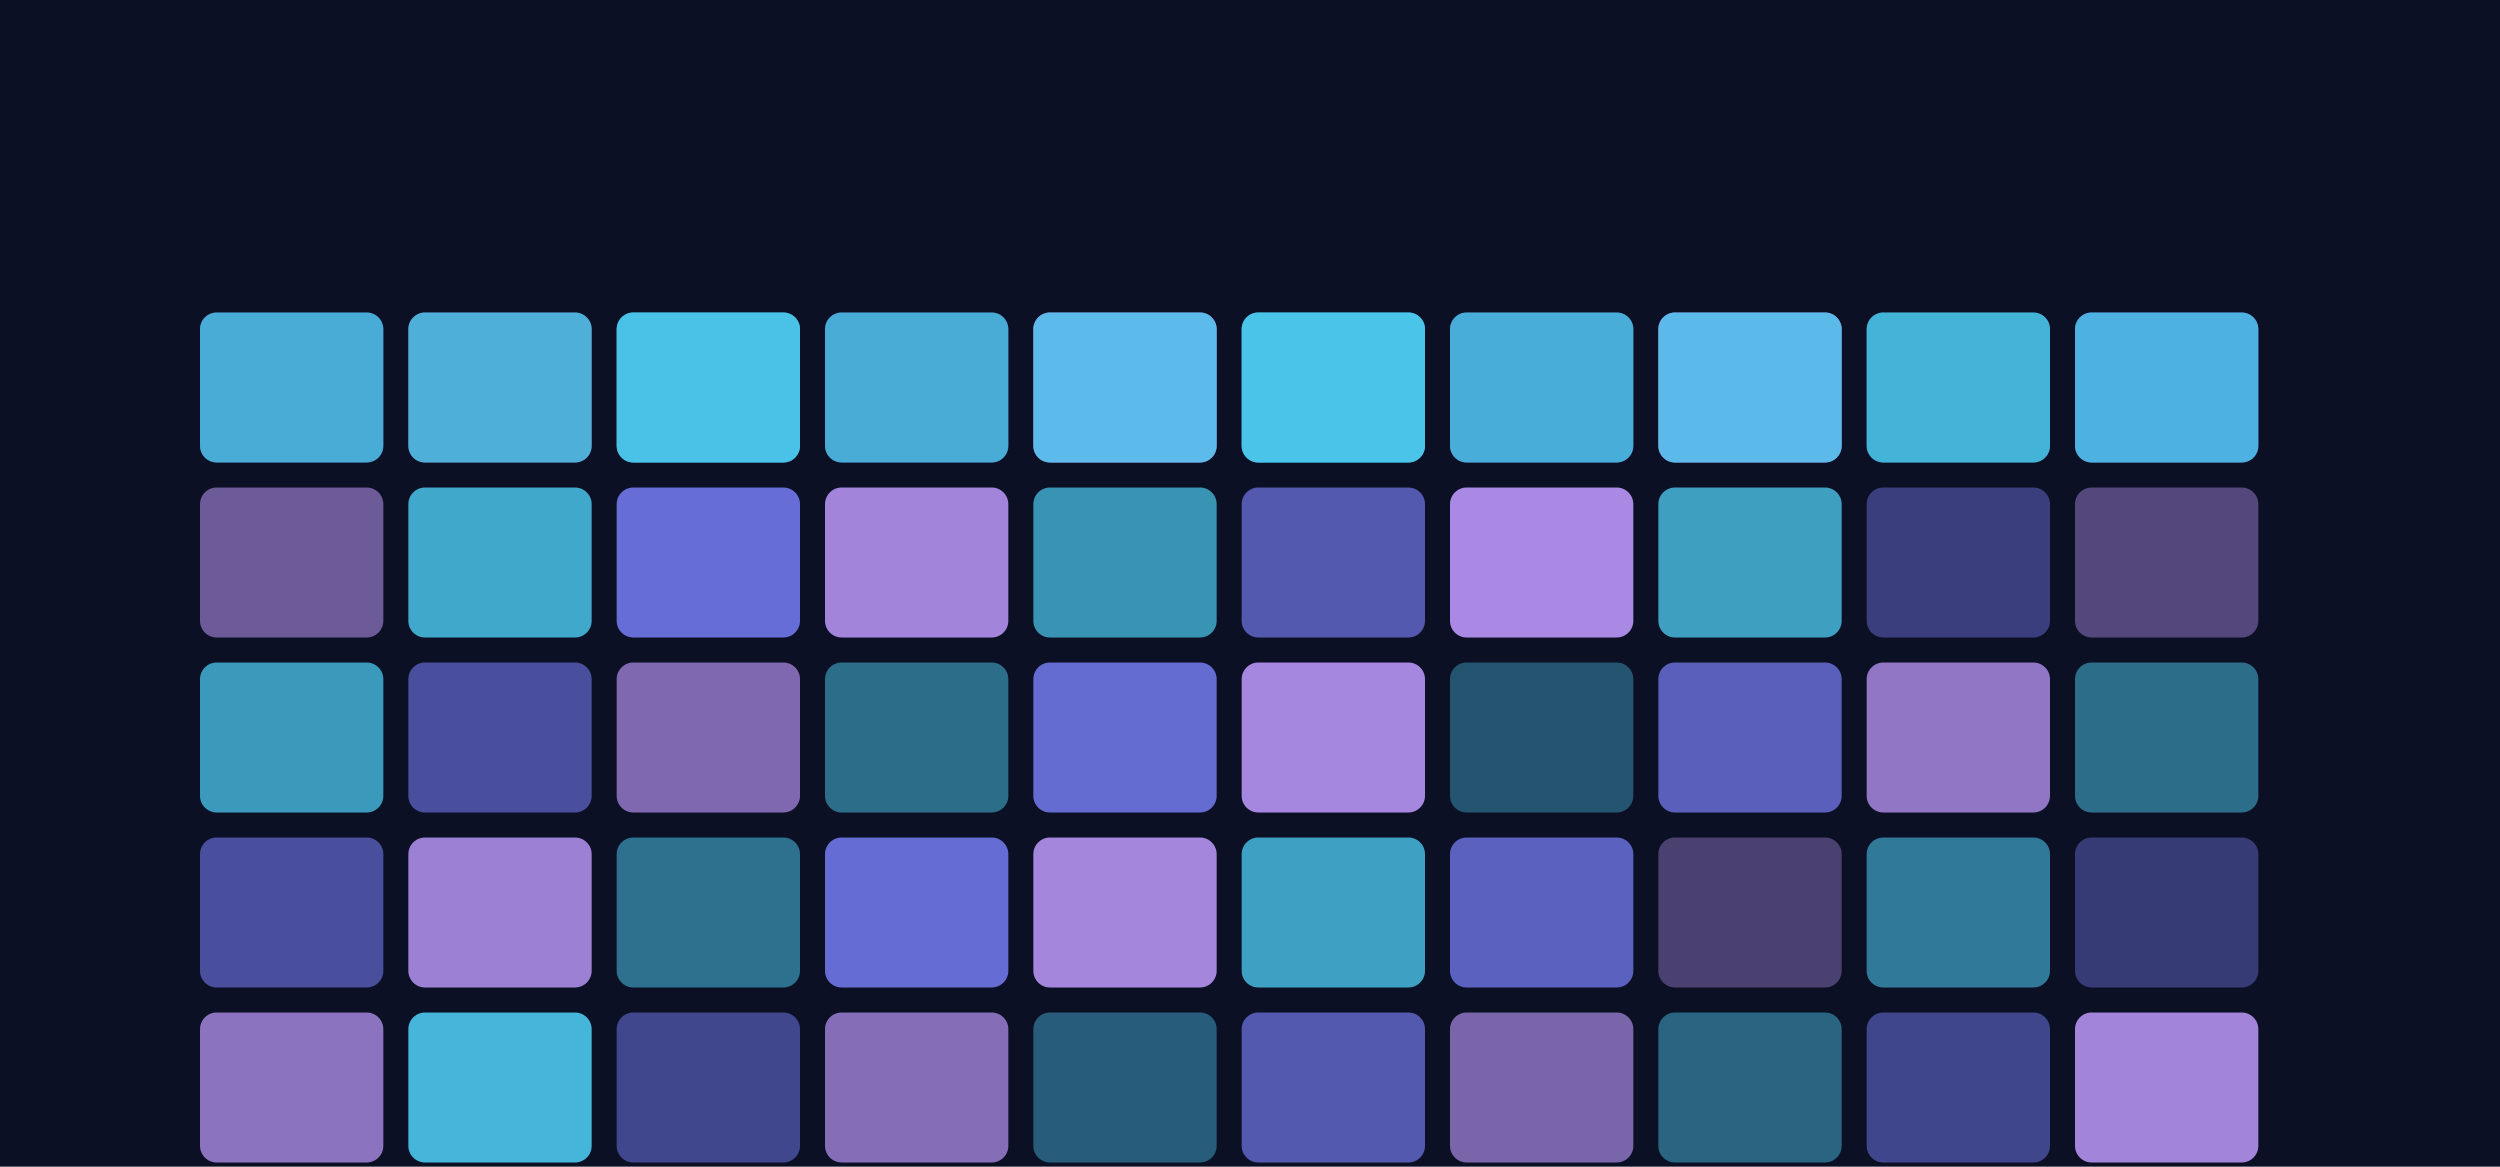
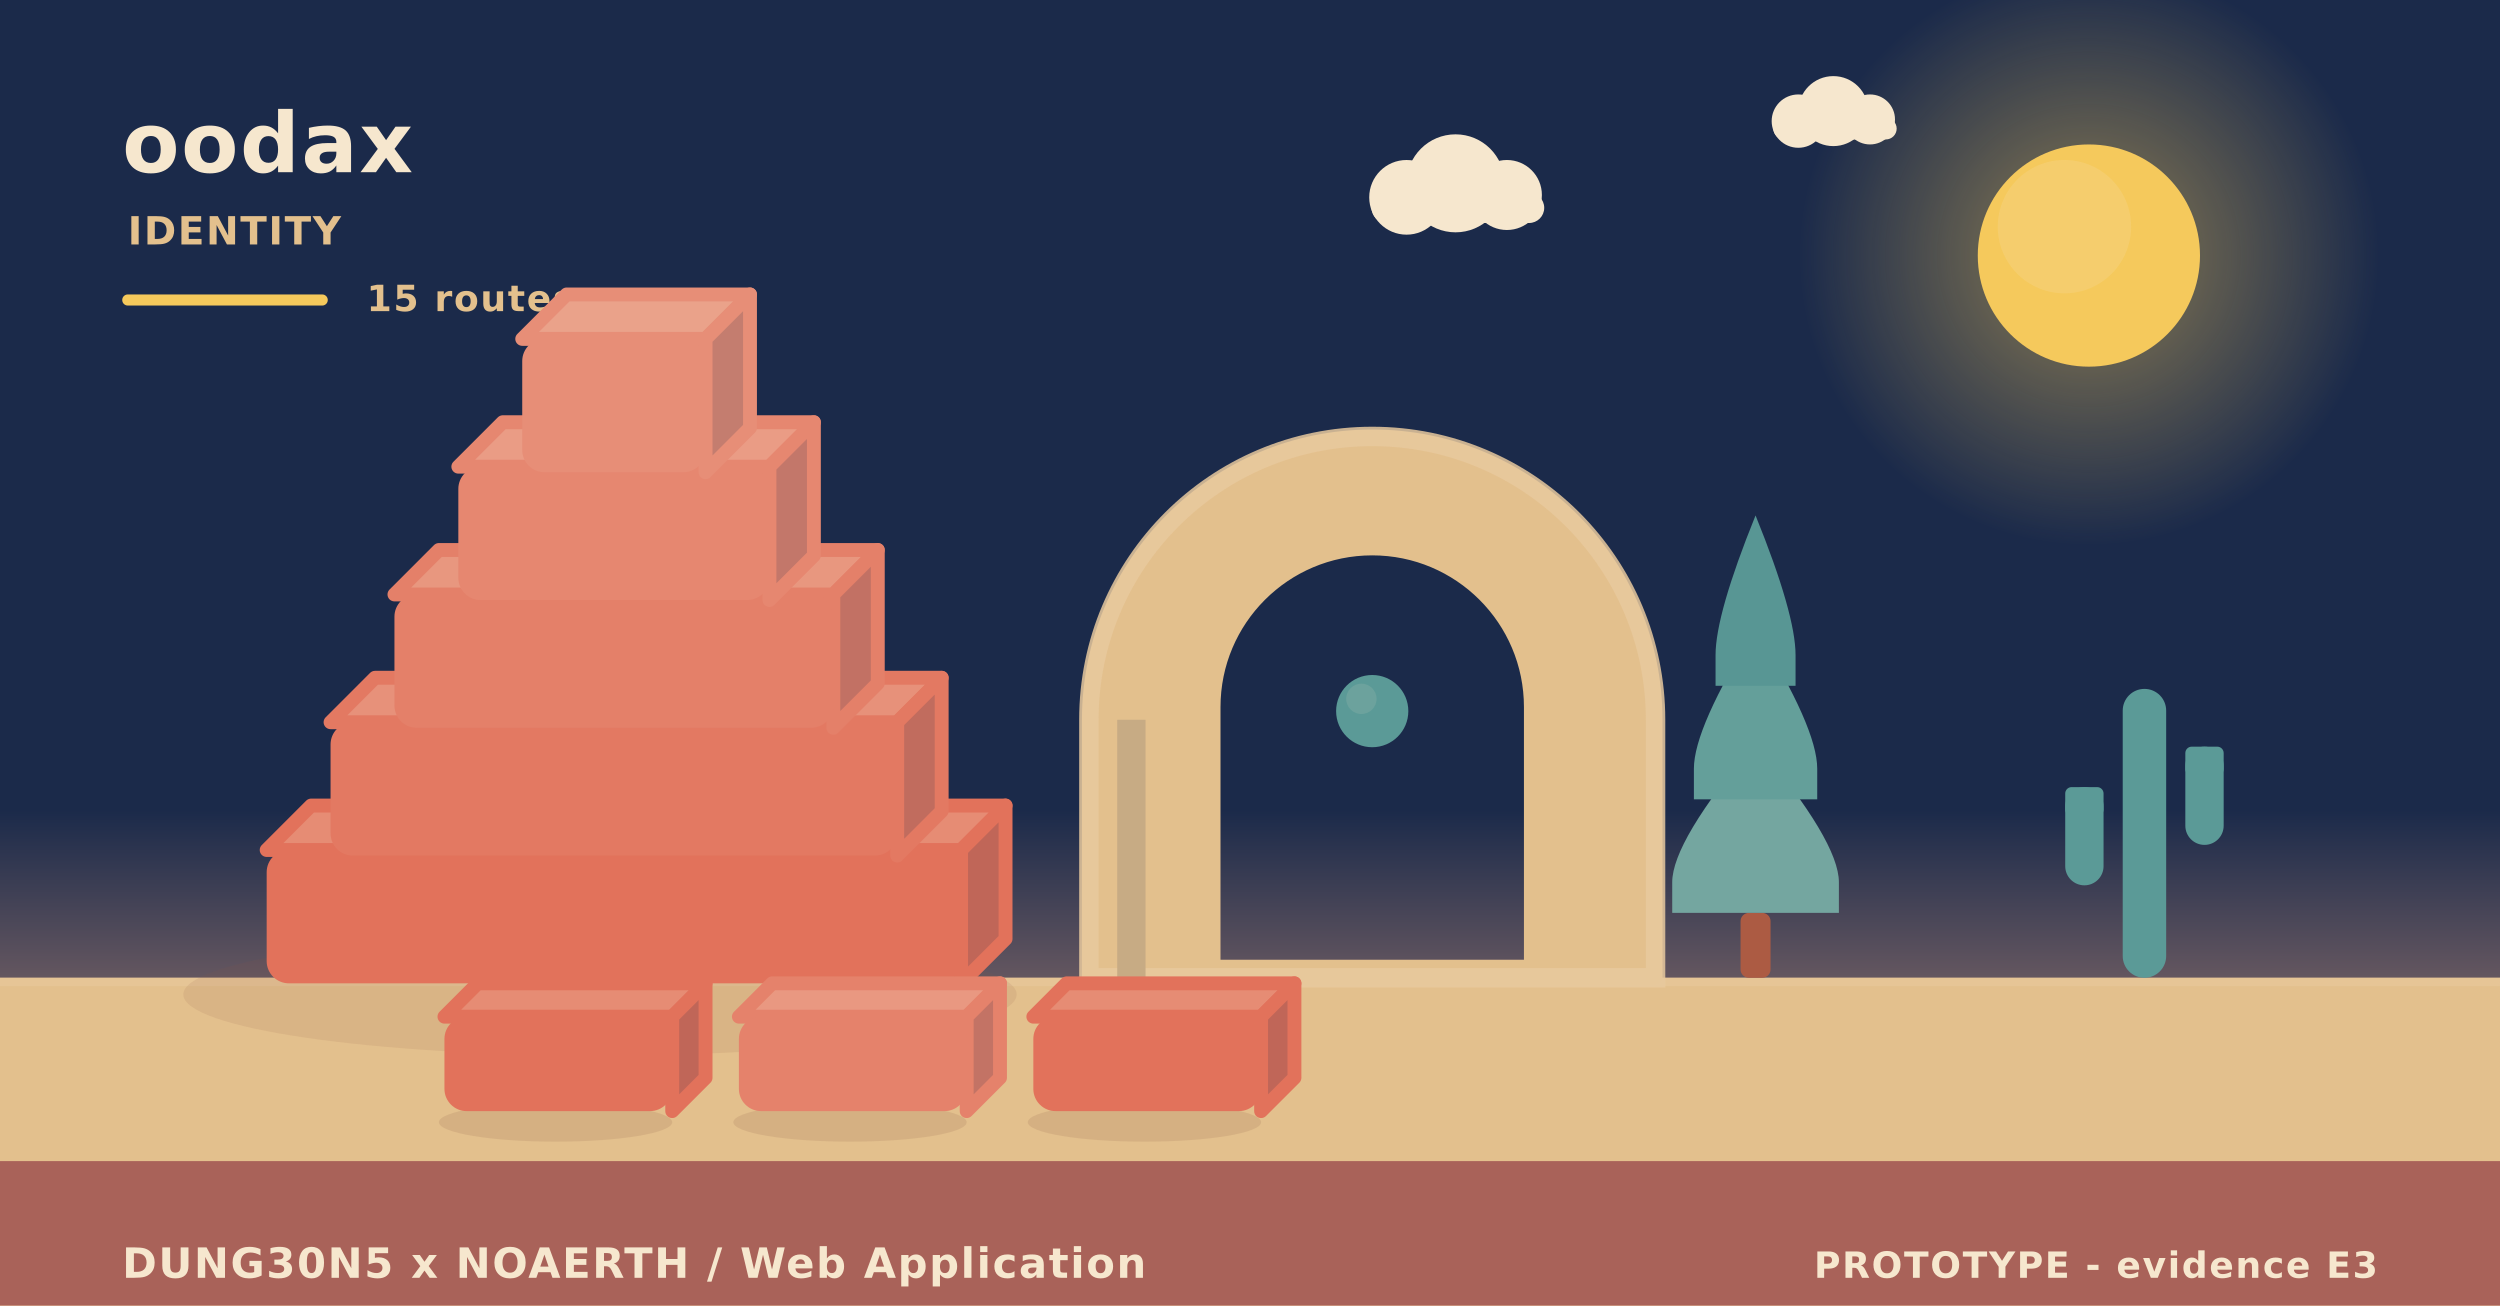
- <svg xmlns="http://www.w3.org/2000/svg" viewBox="0 0 1200 560" width="1200" height="560" role="img" aria-label="oodax hero">
-   <rect width="1200" height="560" fill="#0c1024" />
-   <defs>
-     <linearGradient id="gh" x1="0" y1="0" x2="1" y2="1">
-       <stop offset="0%" stop-color="#7c83ff" />
-       <stop offset="100%" stop-color="#b794f4" />
-     </linearGradient>
-   </defs>
-   <rect x="96.00" y="150.00" width="88.00" height="72.00" rx="8.00" fill="#7c83ff" opacity="0.36" />
-   <rect x="196.00" y="150.00" width="88.00" height="72.00" rx="8.00" fill="#b794f4" opacity="0.44" />
-   <rect x="296.00" y="150.00" width="88.00" height="72.00" rx="8.00" fill="#4cc9f0" opacity="0.81" />
-   <rect x="396.00" y="150.00" width="88.00" height="72.00" rx="8.00" fill="#7c83ff" opacity="0.36" />
-   <rect x="496.00" y="150.00" width="88.00" height="72.00" rx="8.00" fill="#b794f4" opacity="0.84" />
-   <rect x="596.00" y="150.00" width="88.00" height="72.00" rx="8.00" fill="#4cc9f0" opacity="0.86" />
-   <rect x="696.00" y="150.00" width="88.00" height="72.00" rx="8.00" fill="#7c83ff" opacity="0.41" />
-   <rect x="796.00" y="150.00" width="88.00" height="72.00" rx="8.00" fill="#b794f4" opacity="0.83" />
-   <rect x="896.00" y="150.00" width="88.00" height="72.00" rx="8.00" fill="#4cc9f0" opacity="0.40" />
-   <rect x="996.00" y="150.00" width="88.00" height="72.00" rx="8.00" fill="#7c83ff" opacity="0.60" />
-   <rect x="96.00" y="234.00" width="88.00" height="72.00" rx="8.00" fill="#b794f4" opacity="0.56" />
-   <rect x="196.00" y="234.00" width="88.00" height="72.00" rx="8.00" fill="#4cc9f0" opacity="0.82" />
-   <rect x="296.00" y="234.00" width="88.00" height="72.00" rx="8.00" fill="#7c83ff" opacity="0.81" />
-   <rect x="396.00" y="234.00" width="88.00" height="72.00" rx="8.00" fill="#b794f4" opacity="0.88" />
-   <rect x="496.00" y="234.00" width="88.00" height="72.00" rx="8.00" fill="#4cc9f0" opacity="0.71" />
-   <rect x="596.00" y="234.00" width="88.00" height="72.00" rx="8.00" fill="#7c83ff" opacity="0.63" />
-   <rect x="696.00" y="234.00" width="88.00" height="72.00" rx="8.00" fill="#b794f4" opacity="0.92" />
-   <rect x="796.00" y="234.00" width="88.00" height="72.00" rx="8.00" fill="#4cc9f0" opacity="0.77" />
-   <rect x="896.00" y="234.00" width="88.00" height="72.00" rx="8.00" fill="#7c83ff" opacity="0.41" />
-   <rect x="996.00" y="234.00" width="88.00" height="72.00" rx="8.00" fill="#b794f4" opacity="0.42" />
-   <rect x="96.00" y="318.00" width="88.00" height="72.00" rx="8.00" fill="#4cc9f0" opacity="0.74" />
-   <rect x="196.00" y="318.00" width="88.00" height="72.00" rx="8.00" fill="#7c83ff" opacity="0.55" />
-   <rect x="296.00" y="318.00" width="88.00" height="72.00" rx="8.00" fill="#b794f4" opacity="0.67" />
-   <rect x="396.00" y="318.00" width="88.00" height="72.00" rx="8.00" fill="#4cc9f0" opacity="0.50" />
-   <rect x="496.00" y="318.00" width="88.00" height="72.00" rx="8.00" fill="#7c83ff" opacity="0.79" />
-   <rect x="596.00" y="318.00" width="88.00" height="72.00" rx="8.00" fill="#b794f4" opacity="0.90" />
-   <rect x="696.00" y="318.00" width="88.00" height="72.00" rx="8.00" fill="#4cc9f0" opacity="0.37" />
-   <rect x="796.00" y="318.00" width="88.00" height="72.00" rx="8.00" fill="#7c83ff" opacity="0.69" />
-   <rect x="896.00" y="318.00" width="88.00" height="72.00" rx="8.00" fill="#b794f4" opacity="0.77" />
-   <rect x="996.00" y="318.00" width="88.00" height="72.00" rx="8.00" fill="#4cc9f0" opacity="0.50" />
-   <rect x="96.00" y="402.00" width="88.00" height="72.00" rx="8.00" fill="#7c83ff" opacity="0.55" />
-   <rect x="196.00" y="402.00" width="88.00" height="72.00" rx="8.00" fill="#b794f4" opacity="0.84" />
-   <rect x="296.00" y="402.00" width="88.00" height="72.00" rx="8.00" fill="#4cc9f0" opacity="0.52" />
-   <rect x="396.00" y="402.00" width="88.00" height="72.00" rx="8.00" fill="#7c83ff" opacity="0.80" />
-   <rect x="496.00" y="402.00" width="88.00" height="72.00" rx="8.00" fill="#b794f4" opacity="0.89" />
-   <rect x="596.00" y="402.00" width="88.00" height="72.00" rx="8.00" fill="#4cc9f0" opacity="0.78" />
-   <rect x="696.00" y="402.00" width="88.00" height="72.00" rx="8.00" fill="#7c83ff" opacity="0.70" />
-   <rect x="796.00" y="402.00" width="88.00" height="72.00" rx="8.00" fill="#b794f4" opacity="0.37" />
-   <rect x="896.00" y="402.00" width="88.00" height="72.00" rx="8.00" fill="#4cc9f0" opacity="0.57" />
-   <rect x="996.00" y="402.00" width="88.00" height="72.00" rx="8.00" fill="#7c83ff" opacity="0.37" />
-   <rect x="96.00" y="486.00" width="88.00" height="72.00" rx="8.00" fill="#b794f4" opacity="0.75" />
-   <rect x="196.00" y="486.00" width="88.00" height="72.00" rx="8.00" fill="#4cc9f0" opacity="0.89" />
-   <rect x="296.00" y="486.00" width="88.00" height="72.00" rx="8.00" fill="#7c83ff" opacity="0.48" />
-   <rect x="396.00" y="486.00" width="88.00" height="72.00" rx="8.00" fill="#b794f4" opacity="0.71" />
-   <rect x="496.00" y="486.00" width="88.00" height="72.00" rx="8.00" fill="#4cc9f0" opacity="0.42" />
-   <rect x="596.00" y="486.00" width="88.00" height="72.00" rx="8.00" fill="#7c83ff" opacity="0.63" />
-   <rect x="696.00" y="486.00" width="88.00" height="72.00" rx="8.00" fill="#b794f4" opacity="0.64" />
-   <rect x="796.00" y="486.00" width="88.00" height="72.00" rx="8.00" fill="#4cc9f0" opacity="0.45" />
-   <rect x="896.00" y="486.00" width="88.00" height="72.00" rx="8.00" fill="#7c83ff" opacity="0.47" />
-   <rect x="996.00" y="486.00" width="88.00" height="72.00" rx="8.00" fill="#b794f4" opacity="0.88" />
+ <svg xmlns="http://www.w3.org/2000/svg" width="900" height="470" viewBox="0 0 900 470" role="img" aria-label="oodax - identity">
+   <linearGradient id="skyh" x1="0" y1="0" x2="0" y2="1">
+     <stop offset="0" stop-color="#1b2a4a" />
+     <stop offset="0.62" stop-color="#1b2a4a" />
+     <stop offset="1" stop-color="#f3ad8a" />
+   </linearGradient>
+   <rect width="900" height="470" fill="url(#skyh)" />
+   <radialGradient id="sunh">
+     <stop offset="0.35" stop-color="#f5c95c" stop-opacity="0.34" />
+     <stop offset="1" stop-color="#f5c95c" stop-opacity="0" />
+   </radialGradient>
+   <circle cx="752" cy="92" r="104" fill="url(#sunh)" />
+   <circle cx="752" cy="92" r="40" fill="#f5c95c" />
+   <circle cx="743.2" cy="81.6" r="24" fill="#f5d27e" opacity="0.5" />
  <g>
-     <rect x="96.00" y="150.00" width="88.00" height="72.00" rx="8.00" fill="#4cc9f0" opacity="0.80" />
-     <animate attributeName="opacity" values="0.25;1.0;0.25" dur="11.0s" begin="0.8s" repeatCount="indefinite" />
+     <circle cx="524" cy="66" r="17.64" fill="#f6e7ce" />
+     <circle cx="506.36" cy="71.04" r="13.44" fill="#f6e7ce" />
+     <circle cx="542.48" cy="70.2" r="12.6" fill="#f6e7ce" />
+     <rect x="493.76" y="69.36" width="62.16" height="10.92" rx="5.46" fill="#f6e7ce" />
+     <animateTransform attributeName="transform" type="translate" values="0 0;24 0;0 0" dur="36s" begin="0s" repeatCount="indefinite" />
  </g>
  <g>
-     <rect x="196.00" y="150.00" width="88.00" height="72.00" rx="8.00" fill="#4cc9f0" opacity="0.80" />
-     <animate attributeName="opacity" values="0.25;1.0;0.25" dur="11.0s" begin="1.12s" repeatCount="indefinite" />
+     <circle cx="660" cy="40" r="12.6" fill="#f6e7ce" />
+     <circle cx="647.4" cy="43.6" r="9.6" fill="#f6e7ce" />
+     <circle cx="673.2" cy="43" r="9" fill="#f6e7ce" />
+     <rect x="638.4" y="42.4" width="44.4" height="7.8" rx="3.9" fill="#f6e7ce" />
+     <animateTransform attributeName="transform" type="translate" values="0 0;-18 0;0 0" dur="46s" begin="3s" repeatCount="indefinite" />
+   </g>
+   <rect x="0" y="352" width="900" height="118" fill="#e3c08d" />
+   <rect x="0" y="352" width="900" height="3" fill="#e6c596" />
+   <text x="44" y="62" font-family="Verdana,DejaVu Sans,sans-serif" font-size="30" font-weight="700" letter-spacing="0.6" fill="#f6e7ce" text-anchor="start">oodax</text>
+   <text x="46" y="88" font-family="Verdana,DejaVu Sans,sans-serif" font-size="14" font-weight="700" letter-spacing="0.6" fill="#e3c08d" text-anchor="start">IDENTITY</text>
+   <rect x="44" y="106" width="74" height="4" rx="2" fill="#f5c95c" />
+   <text x="132" y="112" font-family="Verdana,DejaVu Sans,sans-serif" font-size="13" font-weight="700" letter-spacing="0.6" fill="#e3c08d" text-anchor="start">15 routes</text>
+   <ellipse cx="216" cy="358" rx="150" ry="22" fill="rgba(138,90,68,0.11)" />
+   <g>
+     <path d="M96,306 L346,306 L362,290 L112,290 Z" fill="#e68c74" stroke="#e2725b" stroke-width="5" stroke-linejoin="round" />
+     <path d="M346,306 L362,290 L362,338 L346,354 Z" fill="#c06658" stroke="#e2725b" stroke-width="5" stroke-linejoin="round" />
+     <rect x="96" y="306" width="250" height="48" rx="8" fill="#e2725b" />
+     <animateTransform attributeName="transform" type="translate" values="0 10;0 0" dur="0.9s" begin="0s" fill="freeze" />
  </g>
  <g>
-     <rect x="296.00" y="150.00" width="88.00" height="72.00" rx="8.00" fill="#4cc9f0" opacity="0.80" />
-     <animate attributeName="opacity" values="0.25;1.0;0.25" dur="11.0s" begin="1.44s" repeatCount="indefinite" />
+     <path d="M119,260 L323,260 L339,244 L135,244 Z" fill="#e7917a" stroke="#e37962" stroke-width="5" stroke-linejoin="round" />
+     <path d="M323,260 L339,244 L339,292 L323,308 Z" fill="#c16c5e" stroke="#e37962" stroke-width="5" stroke-linejoin="round" />
+     <rect x="119" y="260" width="204" height="48" rx="8" fill="#e37962" />
+     <animateTransform attributeName="transform" type="translate" values="0 10;0 0" dur="0.9s" begin="0.28s" fill="freeze" />
  </g>
  <g>
-     <rect x="396.00" y="150.00" width="88.00" height="72.00" rx="8.00" fill="#4cc9f0" opacity="0.80" />
-     <animate attributeName="opacity" values="0.25;1.0;0.25" dur="11.0s" begin="1.76s" repeatCount="indefinite" />
+     <path d="M142,214 L300,214 L316,198 L158,198 Z" fill="#e8977f" stroke="#e48069" stroke-width="5" stroke-linejoin="round" />
+     <path d="M300,214 L316,198 L316,246 L300,262 Z" fill="#c27164" stroke="#e48069" stroke-width="5" stroke-linejoin="round" />
+     <rect x="142" y="214" width="158" height="48" rx="8" fill="#e48069" />
+     <animateTransform attributeName="transform" type="translate" values="0 10;0 0" dur="0.9s" begin="0.56s" fill="freeze" />
  </g>
  <g>
-     <rect x="496.00" y="150.00" width="88.00" height="72.00" rx="8.00" fill="#4cc9f0" opacity="0.80" />
-     <animate attributeName="opacity" values="0.25;1.0;0.25" dur="11.0s" begin="2.08s" repeatCount="indefinite" />
+     <path d="M165,168 L277,168 L293,152 L181,152 Z" fill="#ea9c85" stroke="#e68770" stroke-width="5" stroke-linejoin="round" />
+     <path d="M277,168 L293,152 L293,200 L277,216 Z" fill="#c3776a" stroke="#e68770" stroke-width="5" stroke-linejoin="round" />
+     <rect x="165" y="168" width="112" height="48" rx="8" fill="#e68770" />
+     <animateTransform attributeName="transform" type="translate" values="0 10;0 0" dur="0.9s" begin="0.84s" fill="freeze" />
  </g>
  <g>
-     <rect x="596.00" y="150.00" width="88.00" height="72.00" rx="8.00" fill="#4cc9f0" opacity="0.80" />
-     <animate attributeName="opacity" values="0.25;1.0;0.25" dur="11.0s" begin="2.4s" repeatCount="indefinite" />
+     <path d="M188,122 L254,122 L270,106 L204,106 Z" fill="#eaa28a" stroke="#e78e77" stroke-width="5" stroke-linejoin="round" />
+     <path d="M254,122 L270,106 L270,154 L254,170 Z" fill="#c47d6f" stroke="#e78e77" stroke-width="5" stroke-linejoin="round" />
+     <rect x="188" y="122" width="66" height="48" rx="8" fill="#e78e77" />
+     <animateTransform attributeName="transform" type="translate" values="0 10;0 0" dur="0.9s" begin="1.12s" fill="freeze" />
  </g>
+   <path d="M392,352 L392,259.12 A102,102 0 0 1 596,259.12 L596,352 Z M436.88,348 L436.88,254.55 A57.12,57.12 0 0 1 551.12,254.55 L551.12,348 Z" fill="#e3c08d" fill-rule="evenodd" stroke="#e3c08d" stroke-width="5" stroke-linejoin="round" />
+   <path d="M392,352 L392,259.12 A102,102 0 0 1 596,259.12 L596,352 Z" fill="none" stroke="#e8c99d" stroke-width="7" stroke-linecap="round" opacity="0.85" />
+   <rect x="402.2" y="259.12" width="10.2" height="92.88" fill="#c7ab84" />
  <g>
-     <rect x="696.00" y="150.00" width="88.00" height="72.00" rx="8.00" fill="#4cc9f0" opacity="0.80" />
-     <animate attributeName="opacity" values="0.25;1.0;0.25" dur="11.0s" begin="2.72s" repeatCount="indefinite" />
+     <circle cx="494" cy="256" r="13" fill="#5b9a97" />
+     <circle cx="490.1" cy="251.58" r="5.46" fill="#7aa9a2" opacity="0.55" />
+     <animate attributeName="opacity" values="0.78;1;0.78" dur="5.2s" begin="0s" repeatCount="indefinite" />
  </g>
+   <rect x="626.6" y="328.64" width="10.8" height="23.36" rx="3" fill="#ac5b43" />
+   <path d="M632,267.32 Q602,302.89 602,317.6 Q602,328.64 602,328.64 L662,328.64 Q662,328.64 662,317.6 Q662,302.89 632,267.32 Z" fill="#74a6a0" />
+   <path d="M632,226.44 Q609.8,262.01 609.8,276.72 Q609.8,287.76 609.8,287.76 L654.2,287.76 Q654.2,287.76 654.2,276.72 Q654.2,262.01 632,226.44 Z" fill="#649f9a" />
+   <path d="M632,185.56 Q617.6,221.13 617.6,235.84 Q617.6,246.88 617.6,246.88 L646.4,246.88 Q646.4,246.88 646.4,235.84 Q646.4,221.13 632,185.56 Z" fill="#589694" />
+   <rect x="764.18" y="248" width="15.64" height="104" rx="7.82" fill="#5b9a97" />
+   <rect x="743.48" y="283.36" width="13.8" height="35.36" rx="6.9" fill="#5b9a97" />
+   <rect x="743.48" y="283.36" width="13.8" height="10.4" rx="2.3" fill="#5b9a97" />
+   <rect x="786.72" y="268.8" width="13.8" height="35.36" rx="6.9" fill="#5b9a97" />
+   <rect x="786.72" y="268.8" width="13.8" height="10.4" rx="2.3" fill="#5b9a97" />
+   <ellipse cx="200" cy="404" rx="42" ry="7" fill="rgba(138,90,68,0.15)" />
  <g>
-     <rect x="796.00" y="150.00" width="88.00" height="72.00" rx="8.00" fill="#4cc9f0" opacity="0.80" />
-     <animate attributeName="opacity" values="0.25;1.0;0.25" dur="11.0s" begin="3.04s" repeatCount="indefinite" />
+     <path d="M160,366 L242,366 L254,354 L172,354 Z" fill="#e68c74" stroke="#e2725b" stroke-width="5" stroke-linejoin="round" />
+     <path d="M242,366 L254,354 L254,388 L242,400 Z" fill="#c06658" stroke="#e2725b" stroke-width="5" stroke-linejoin="round" />
+     <rect x="160" y="366" width="82" height="34" rx="8" fill="#e2725b" />
+     <animateTransform attributeName="transform" type="translate" values="0 10;0 0" dur="0.7s" begin="0.8s" fill="freeze" />
  </g>
+   <ellipse cx="306" cy="404" rx="42" ry="7" fill="rgba(138,90,68,0.15)" />
  <g>
-     <rect x="896.00" y="150.00" width="88.00" height="72.00" rx="8.00" fill="#4cc9f0" opacity="0.80" />
-     <animate attributeName="opacity" values="0.25;1.0;0.25" dur="11.0s" begin="3.36s" repeatCount="indefinite" />
+     <path d="M266,366 L348,366 L360,354 L278,354 Z" fill="#e99881" stroke="#e5826b" stroke-width="5" stroke-linejoin="round" />
+     <path d="M348,366 L360,354 L360,388 L348,400 Z" fill="#c37365" stroke="#e5826b" stroke-width="5" stroke-linejoin="round" />
+     <rect x="266" y="366" width="82" height="34" rx="8" fill="#e5826b" />
+     <animateTransform attributeName="transform" type="translate" values="0 10;0 0" dur="0.7s" begin="0.95s" fill="freeze" />
  </g>
+   <ellipse cx="412" cy="404" rx="42" ry="7" fill="rgba(138,90,68,0.15)" />
  <g>
-     <rect x="996.00" y="150.00" width="88.00" height="72.00" rx="8.00" fill="#4cc9f0" opacity="0.80" />
-     <animate attributeName="opacity" values="0.25;1.0;0.25" dur="11.0s" begin="3.68s" repeatCount="indefinite" />
+     <path d="M372,366 L454,366 L466,354 L384,354 Z" fill="#e68c74" stroke="#e2725b" stroke-width="5" stroke-linejoin="round" />
+     <path d="M454,366 L466,354 L466,388 L454,400 Z" fill="#c06658" stroke="#e2725b" stroke-width="5" stroke-linejoin="round" />
+     <rect x="372" y="366" width="82" height="34" rx="8" fill="#e2725b" />
+     <animateTransform attributeName="transform" type="translate" values="0 10;0 0" dur="0.7s" begin="1.1s" fill="freeze" />
  </g>
+   <rect x="0" y="418" width="900" height="52" rx="0" fill="#a65c56" opacity="0.94" />
+   <text x="44" y="460" font-family="Verdana,DejaVu Sans,sans-serif" font-size="15" font-weight="700" letter-spacing="0.6" fill="#f6e7ce" text-anchor="start">DUNG30N5 x NOAERTH  /  Web Application</text>
+   <text x="856" y="460" font-family="Verdana,DejaVu Sans,sans-serif" font-size="13" font-weight="700" letter-spacing="0.6" fill="#f6e7ce" text-anchor="end">PROTOTYPE  -  evidence E3</text>
</svg>
